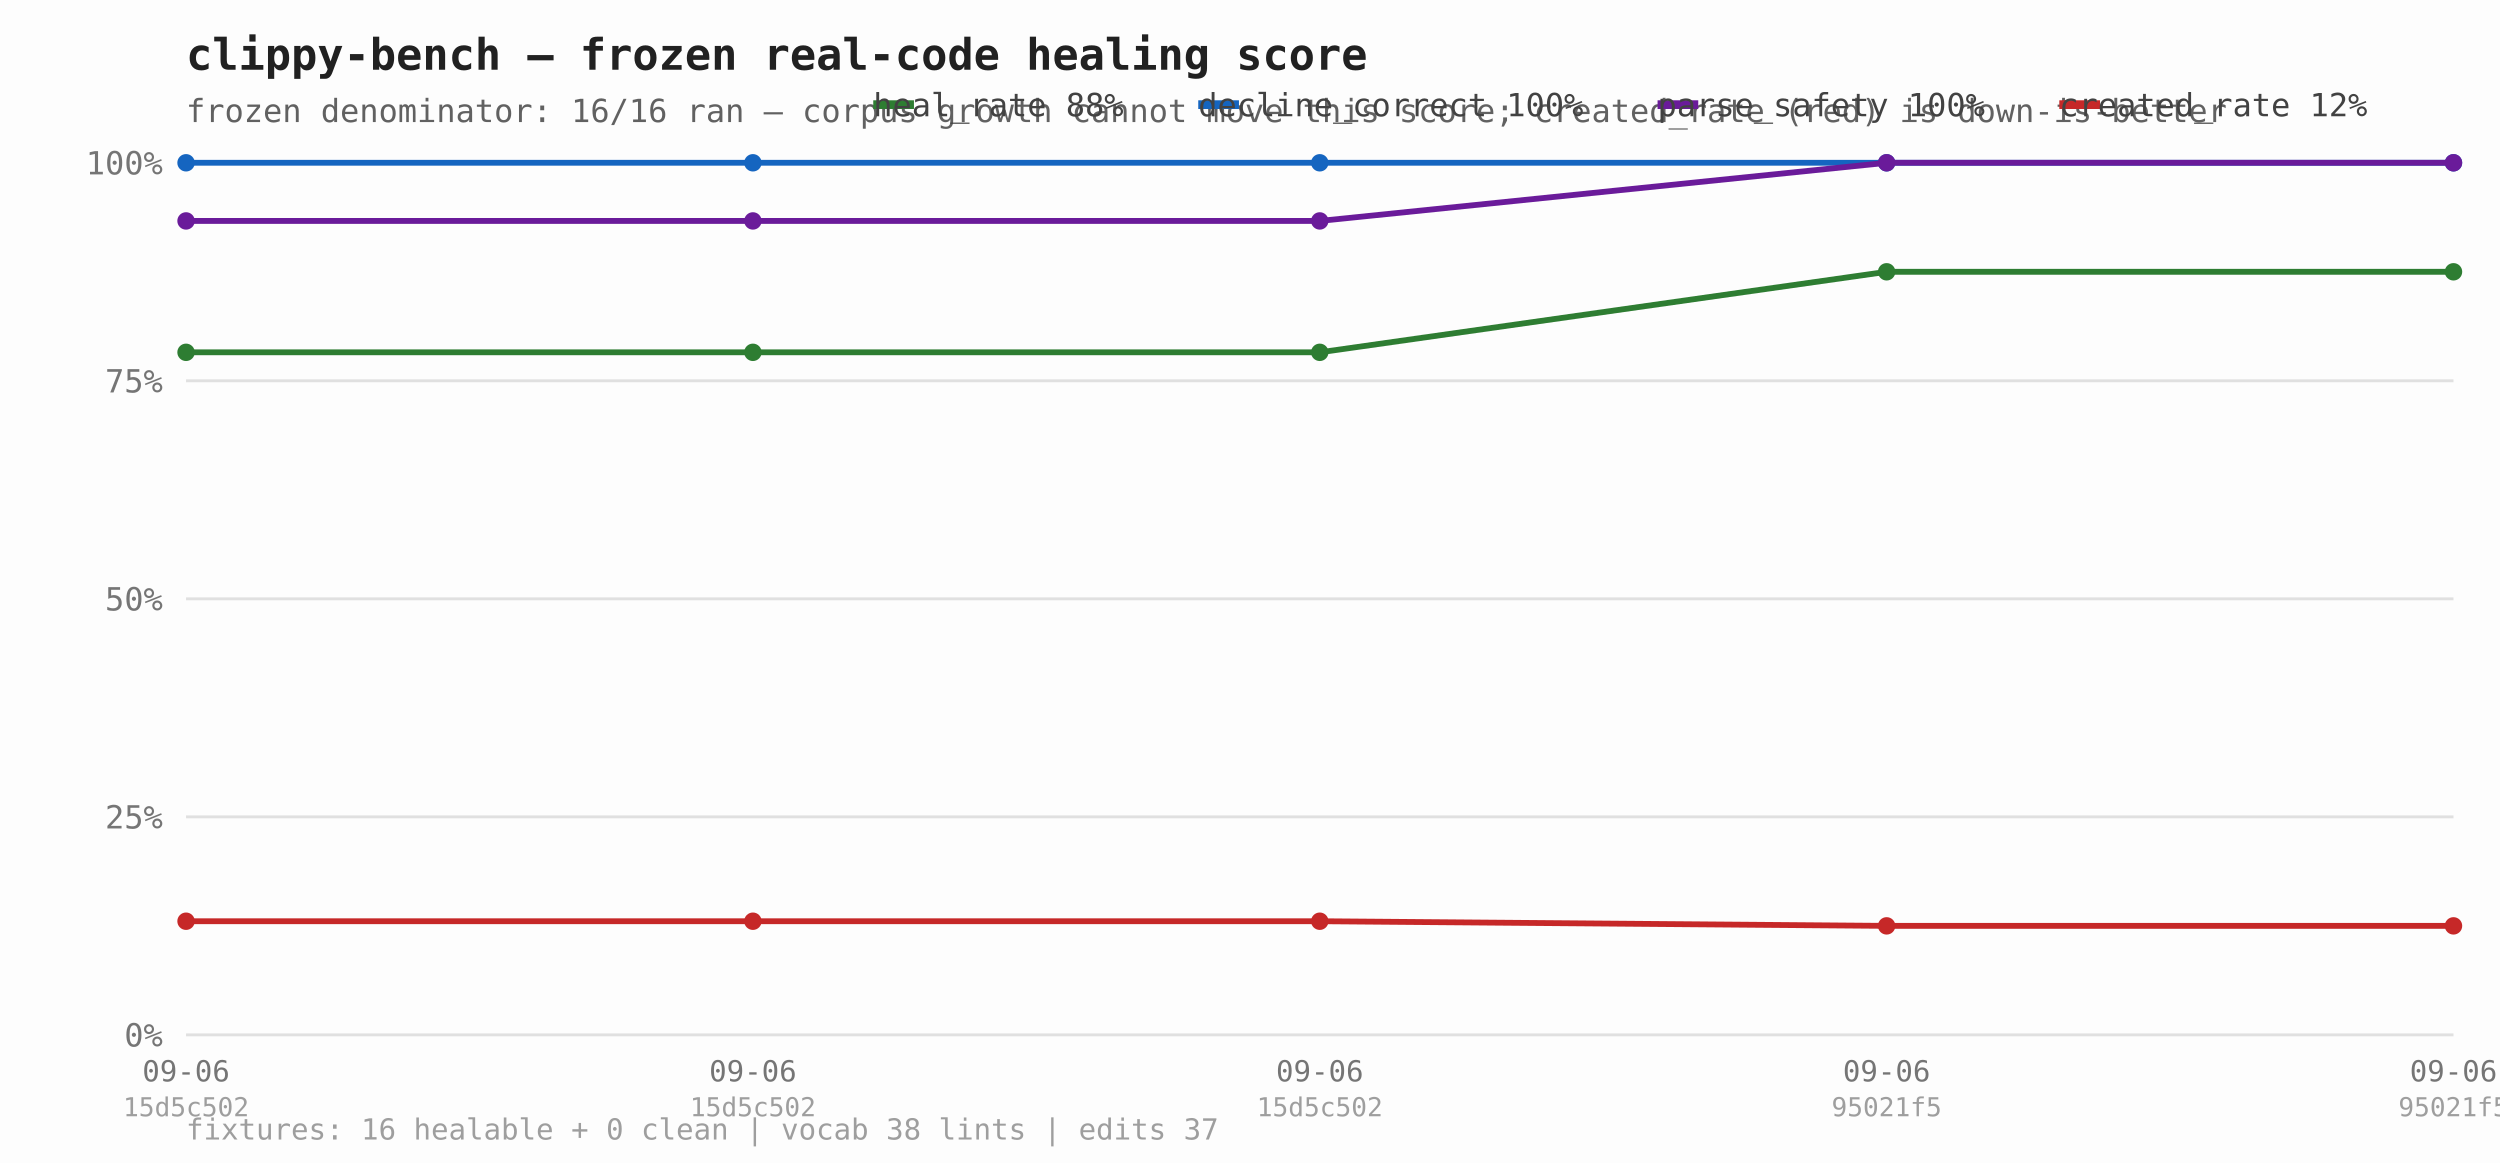
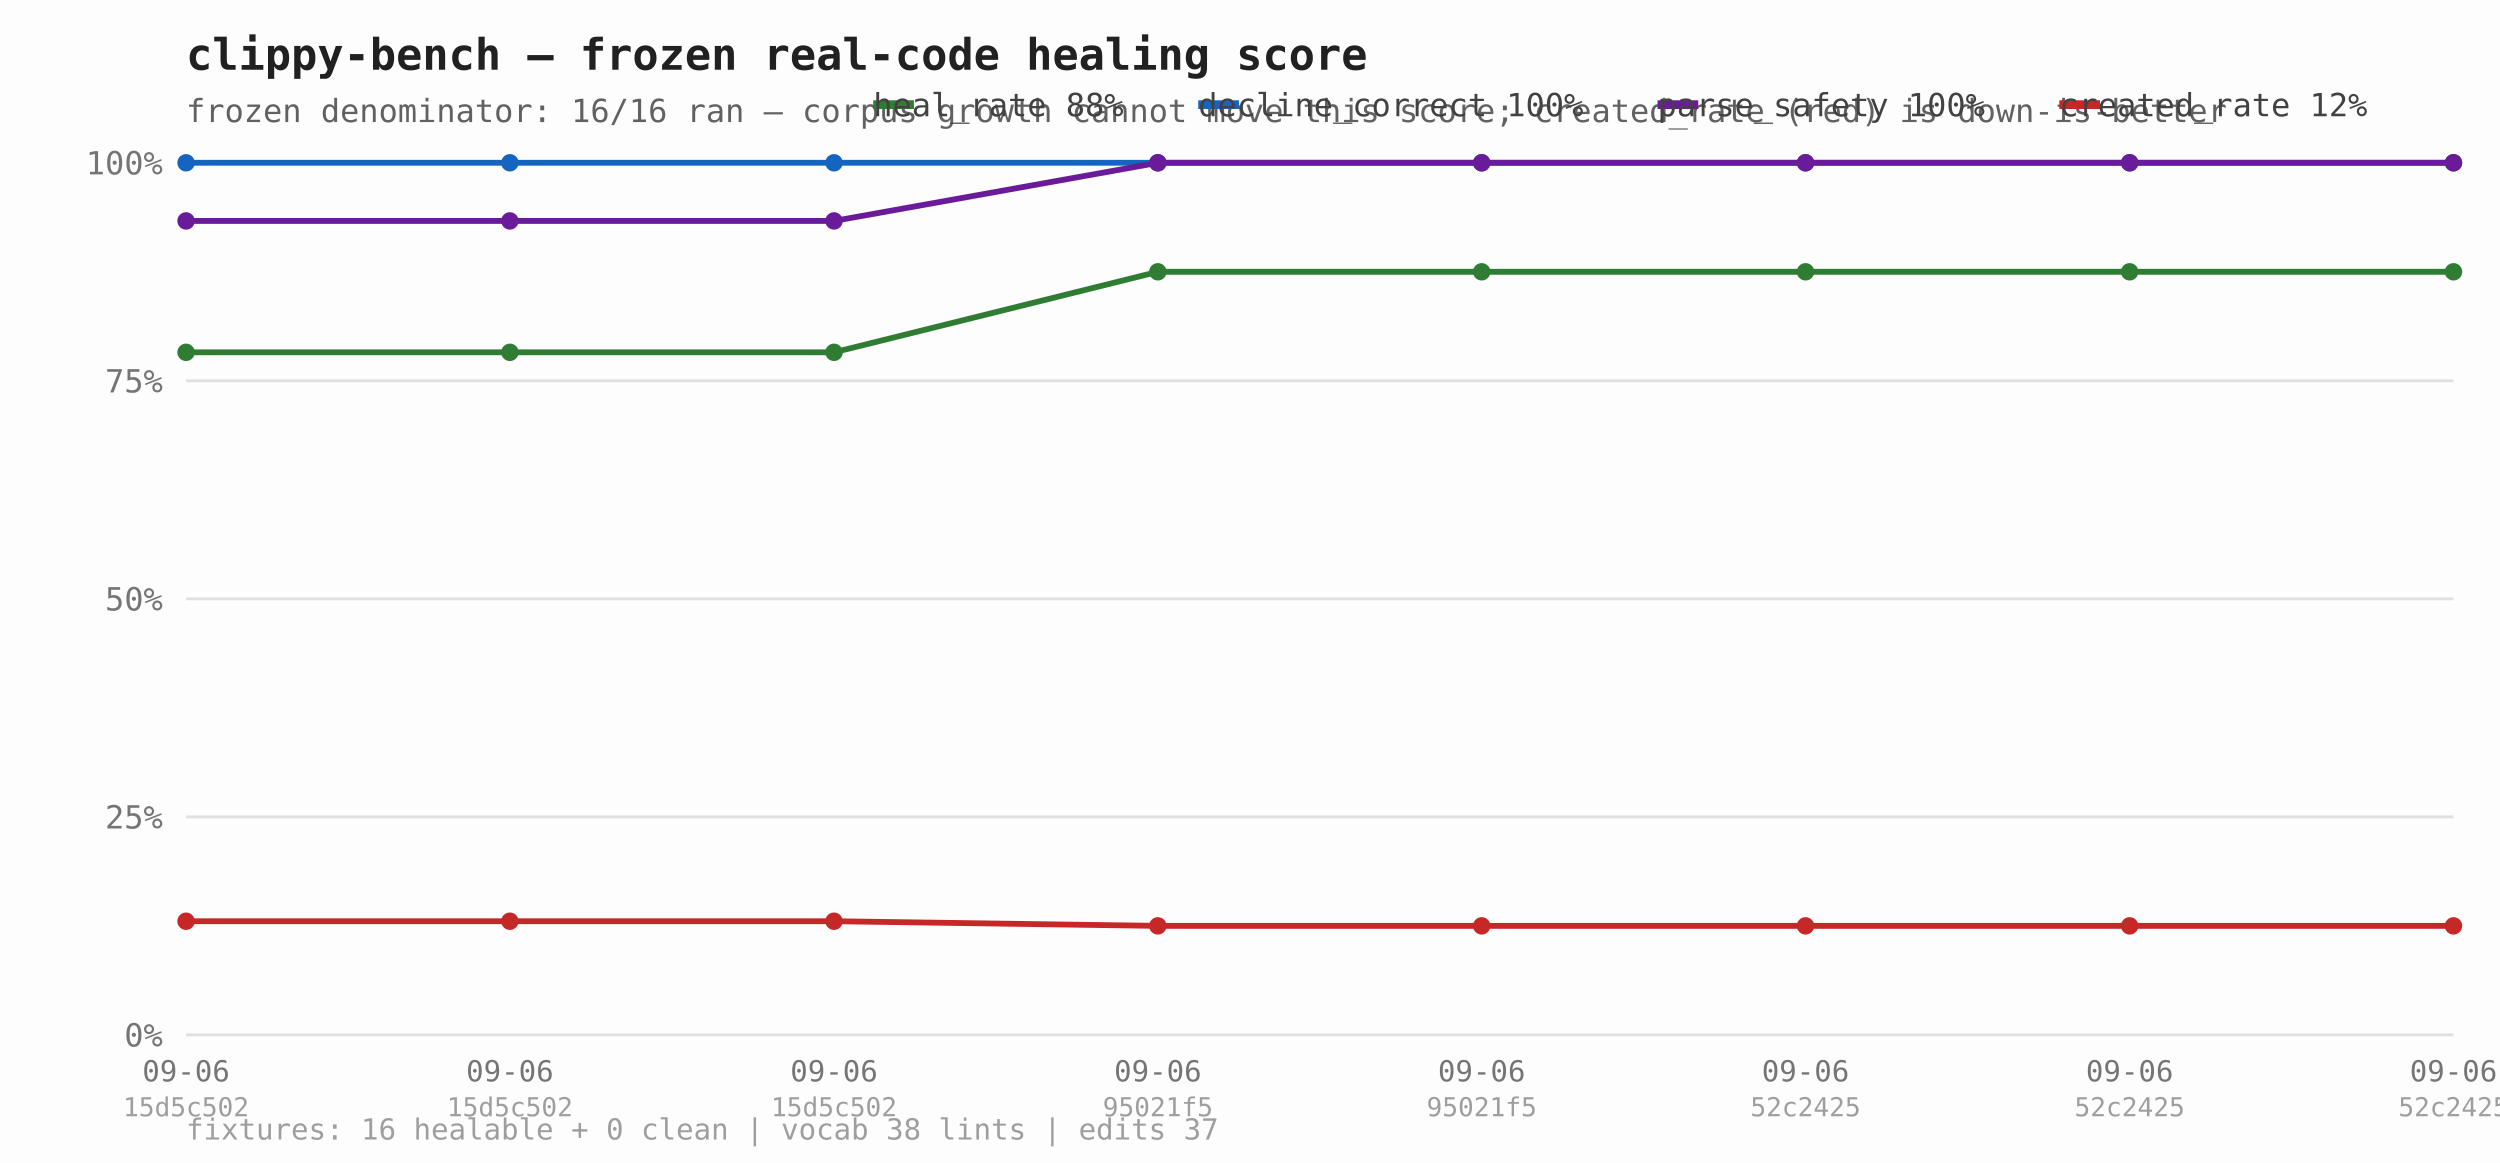
<svg xmlns="http://www.w3.org/2000/svg" width="860" height="400" viewBox="0 0 860 400" font-family="ui-monospace,Menlo,monospace">
  <rect width="100%" height="100%" fill="#fdfdfd" />
  <text x="64" y="24" font-size="15" font-weight="bold" fill="#212121">clippy-bench — frozen real-code healing score</text>
  <text x="64" y="42" font-size="11" fill="#616161">frozen denominator: 16/16 ran — corpus growth cannot move this score; created_rate (red) is down-is-better</text>
  <line x1="64" y1="356.0" x2="844" y2="356.0" stroke="#e0e0e0" stroke-width="1" />
  <text x="56" y="360.0" font-size="11" fill="#757575" text-anchor="end">0%</text>
  <line x1="64" y1="281.0" x2="844" y2="281.0" stroke="#e0e0e0" stroke-width="1" />
  <text x="56" y="285.0" font-size="11" fill="#757575" text-anchor="end">25%</text>
  <line x1="64" y1="206.0" x2="844" y2="206.0" stroke="#e0e0e0" stroke-width="1" />
  <text x="56" y="210.0" font-size="11" fill="#757575" text-anchor="end">50%</text>
  <line x1="64" y1="131.0" x2="844" y2="131.0" stroke="#e0e0e0" stroke-width="1" />
  <text x="56" y="135.0" font-size="11" fill="#757575" text-anchor="end">75%</text>
  <line x1="64" y1="56.0" x2="844" y2="56.0" stroke="#e0e0e0" stroke-width="1" />
  <text x="56" y="60.0" font-size="11" fill="#757575" text-anchor="end">100%</text>
  <line x1="708.4" y1="36" x2="722.4" y2="36" stroke="#c62828" stroke-width="3" />
  <text x="708.4" y="40" font-size="11" fill="#424242">created_rate 12%</text>
  <line x1="570.2" y1="36" x2="584.2" y2="36" stroke="#6a1b9a" stroke-width="3" />
  <text x="570.2" y="40" font-size="11" fill="#424242">parse_safety 100%</text>
  <line x1="412.2" y1="36" x2="426.2" y2="36" stroke="#1565c0" stroke-width="3" />
  <text x="412.2" y="40" font-size="11" fill="#424242">decline_correct 100%</text>
  <line x1="300.4" y1="36" x2="314.4" y2="36" stroke="#2e7d32" stroke-width="3" />
  <text x="300.4" y="40" font-size="11" fill="#424242">heal_rate 88%</text>
-   <path d="M 64.0 121.2 L 259.0 121.2 L 454.0 121.2 L 649.0 93.5 L 844.0 93.5" fill="none" stroke="#2e7d32" stroke-width="2" stroke-linejoin="round" stroke-linecap="round" />
+   <path d="M 64.0 121.2 L 175.4 121.2 L 286.9 121.2 L 398.3 93.5 L 509.7 93.5 L 621.1 93.5 L 732.6 93.5 L 844.0 93.5" fill="none" stroke="#2e7d32" stroke-width="2" stroke-linejoin="round" stroke-linecap="round" />
  <circle cx="64.0" cy="121.2" r="3" fill="#2e7d32" />
-   <circle cx="259.0" cy="121.2" r="3" fill="#2e7d32" />
-   <circle cx="454.0" cy="121.2" r="3" fill="#2e7d32" />
-   <circle cx="649.0" cy="93.5" r="3" fill="#2e7d32" />
+   <circle cx="175.4" cy="121.2" r="3" fill="#2e7d32" />
+   <circle cx="286.9" cy="121.2" r="3" fill="#2e7d32" />
+   <circle cx="398.3" cy="93.5" r="3" fill="#2e7d32" />
+   <circle cx="509.7" cy="93.5" r="3" fill="#2e7d32" />
+   <circle cx="621.1" cy="93.5" r="3" fill="#2e7d32" />
+   <circle cx="732.6" cy="93.5" r="3" fill="#2e7d32" />
  <circle cx="844.0" cy="93.5" r="3" fill="#2e7d32" />
-   <path d="M 64.0 56.0 L 259.0 56.0 L 454.0 56.0 L 649.0 56.0 L 844.0 56.0" fill="none" stroke="#1565c0" stroke-width="2" stroke-linejoin="round" stroke-linecap="round" />
+   <path d="M 64.0 56.0 L 175.4 56.0 L 286.9 56.0 L 398.3 56.0 L 509.7 56.0 L 621.1 56.0 L 732.6 56.0 L 844.0 56.0" fill="none" stroke="#1565c0" stroke-width="2" stroke-linejoin="round" stroke-linecap="round" />
  <circle cx="64.0" cy="56.0" r="3" fill="#1565c0" />
-   <circle cx="259.0" cy="56.0" r="3" fill="#1565c0" />
-   <circle cx="454.0" cy="56.0" r="3" fill="#1565c0" />
-   <circle cx="649.0" cy="56.0" r="3" fill="#1565c0" />
+   <circle cx="175.4" cy="56.0" r="3" fill="#1565c0" />
+   <circle cx="286.9" cy="56.0" r="3" fill="#1565c0" />
+   <circle cx="398.3" cy="56.0" r="3" fill="#1565c0" />
+   <circle cx="509.7" cy="56.0" r="3" fill="#1565c0" />
+   <circle cx="621.1" cy="56.0" r="3" fill="#1565c0" />
+   <circle cx="732.6" cy="56.0" r="3" fill="#1565c0" />
  <circle cx="844.0" cy="56.0" r="3" fill="#1565c0" />
-   <path d="M 64.0 76.0 L 259.0 76.0 L 454.0 76.0 L 649.0 56.0 L 844.0 56.0" fill="none" stroke="#6a1b9a" stroke-width="2" stroke-linejoin="round" stroke-linecap="round" />
+   <path d="M 64.0 76.0 L 175.4 76.0 L 286.9 76.0 L 398.3 56.0 L 509.7 56.0 L 621.1 56.0 L 732.6 56.0 L 844.0 56.0" fill="none" stroke="#6a1b9a" stroke-width="2" stroke-linejoin="round" stroke-linecap="round" />
  <circle cx="64.0" cy="76.0" r="3" fill="#6a1b9a" />
-   <circle cx="259.0" cy="76.0" r="3" fill="#6a1b9a" />
-   <circle cx="454.0" cy="76.0" r="3" fill="#6a1b9a" />
-   <circle cx="649.0" cy="56.0" r="3" fill="#6a1b9a" />
+   <circle cx="175.4" cy="76.0" r="3" fill="#6a1b9a" />
+   <circle cx="286.9" cy="76.0" r="3" fill="#6a1b9a" />
+   <circle cx="398.3" cy="56.0" r="3" fill="#6a1b9a" />
+   <circle cx="509.7" cy="56.0" r="3" fill="#6a1b9a" />
+   <circle cx="621.1" cy="56.0" r="3" fill="#6a1b9a" />
+   <circle cx="732.6" cy="56.0" r="3" fill="#6a1b9a" />
  <circle cx="844.0" cy="56.0" r="3" fill="#6a1b9a" />
-   <path d="M 64.0 316.9 L 259.0 316.9 L 454.0 316.9 L 649.0 318.5 L 844.0 318.5" fill="none" stroke="#c62828" stroke-width="2" stroke-linejoin="round" stroke-linecap="round" />
+   <path d="M 64.0 316.9 L 175.4 316.9 L 286.9 316.9 L 398.3 318.5 L 509.7 318.5 L 621.1 318.5 L 732.6 318.5 L 844.0 318.5" fill="none" stroke="#c62828" stroke-width="2" stroke-linejoin="round" stroke-linecap="round" />
  <circle cx="64.0" cy="316.9" r="3" fill="#c62828" />
-   <circle cx="259.0" cy="316.9" r="3" fill="#c62828" />
-   <circle cx="454.0" cy="316.9" r="3" fill="#c62828" />
-   <circle cx="649.0" cy="318.5" r="3" fill="#c62828" />
+   <circle cx="175.4" cy="316.9" r="3" fill="#c62828" />
+   <circle cx="286.9" cy="316.9" r="3" fill="#c62828" />
+   <circle cx="398.3" cy="318.5" r="3" fill="#c62828" />
+   <circle cx="509.7" cy="318.5" r="3" fill="#c62828" />
+   <circle cx="621.1" cy="318.5" r="3" fill="#c62828" />
+   <circle cx="732.6" cy="318.5" r="3" fill="#c62828" />
  <circle cx="844.0" cy="318.5" r="3" fill="#c62828" />
  <text x="64.0" y="372.0" font-size="10" fill="#757575" text-anchor="middle">09-06</text>
  <text x="64.0" y="384.0" font-size="9" fill="#9e9e9e" text-anchor="middle">15d5c502</text>
-   <text x="259.0" y="372.0" font-size="10" fill="#757575" text-anchor="middle">09-06</text>
-   <text x="259.0" y="384.0" font-size="9" fill="#9e9e9e" text-anchor="middle">15d5c502</text>
-   <text x="454.0" y="372.0" font-size="10" fill="#757575" text-anchor="middle">09-06</text>
-   <text x="454.0" y="384.0" font-size="9" fill="#9e9e9e" text-anchor="middle">15d5c502</text>
-   <text x="649.0" y="372.0" font-size="10" fill="#757575" text-anchor="middle">09-06</text>
-   <text x="649.0" y="384.0" font-size="9" fill="#9e9e9e" text-anchor="middle">95021f5</text>
+   <text x="175.4" y="372.0" font-size="10" fill="#757575" text-anchor="middle">09-06</text>
+   <text x="175.4" y="384.0" font-size="9" fill="#9e9e9e" text-anchor="middle">15d5c502</text>
+   <text x="286.9" y="372.0" font-size="10" fill="#757575" text-anchor="middle">09-06</text>
+   <text x="286.9" y="384.0" font-size="9" fill="#9e9e9e" text-anchor="middle">15d5c502</text>
+   <text x="398.3" y="372.0" font-size="10" fill="#757575" text-anchor="middle">09-06</text>
+   <text x="398.3" y="384.0" font-size="9" fill="#9e9e9e" text-anchor="middle">95021f5</text>
+   <text x="509.7" y="372.0" font-size="10" fill="#757575" text-anchor="middle">09-06</text>
+   <text x="509.7" y="384.0" font-size="9" fill="#9e9e9e" text-anchor="middle">95021f5</text>
+   <text x="621.1" y="372.0" font-size="10" fill="#757575" text-anchor="middle">09-06</text>
+   <text x="621.1" y="384.0" font-size="9" fill="#9e9e9e" text-anchor="middle">52c2425</text>
+   <text x="732.6" y="372.0" font-size="10" fill="#757575" text-anchor="middle">09-06</text>
+   <text x="732.6" y="384.0" font-size="9" fill="#9e9e9e" text-anchor="middle">52c2425</text>
  <text x="844.0" y="372.0" font-size="10" fill="#757575" text-anchor="middle">09-06</text>
-   <text x="844.0" y="384.0" font-size="9" fill="#9e9e9e" text-anchor="middle">95021f5</text>
+   <text x="844.0" y="384.0" font-size="9" fill="#9e9e9e" text-anchor="middle">52c2425</text>
  <text x="64" y="392.0" font-size="10" fill="#9e9e9e">fixtures: 16 healable + 0 clean | vocab 38 lints | edits 37</text>
</svg>
